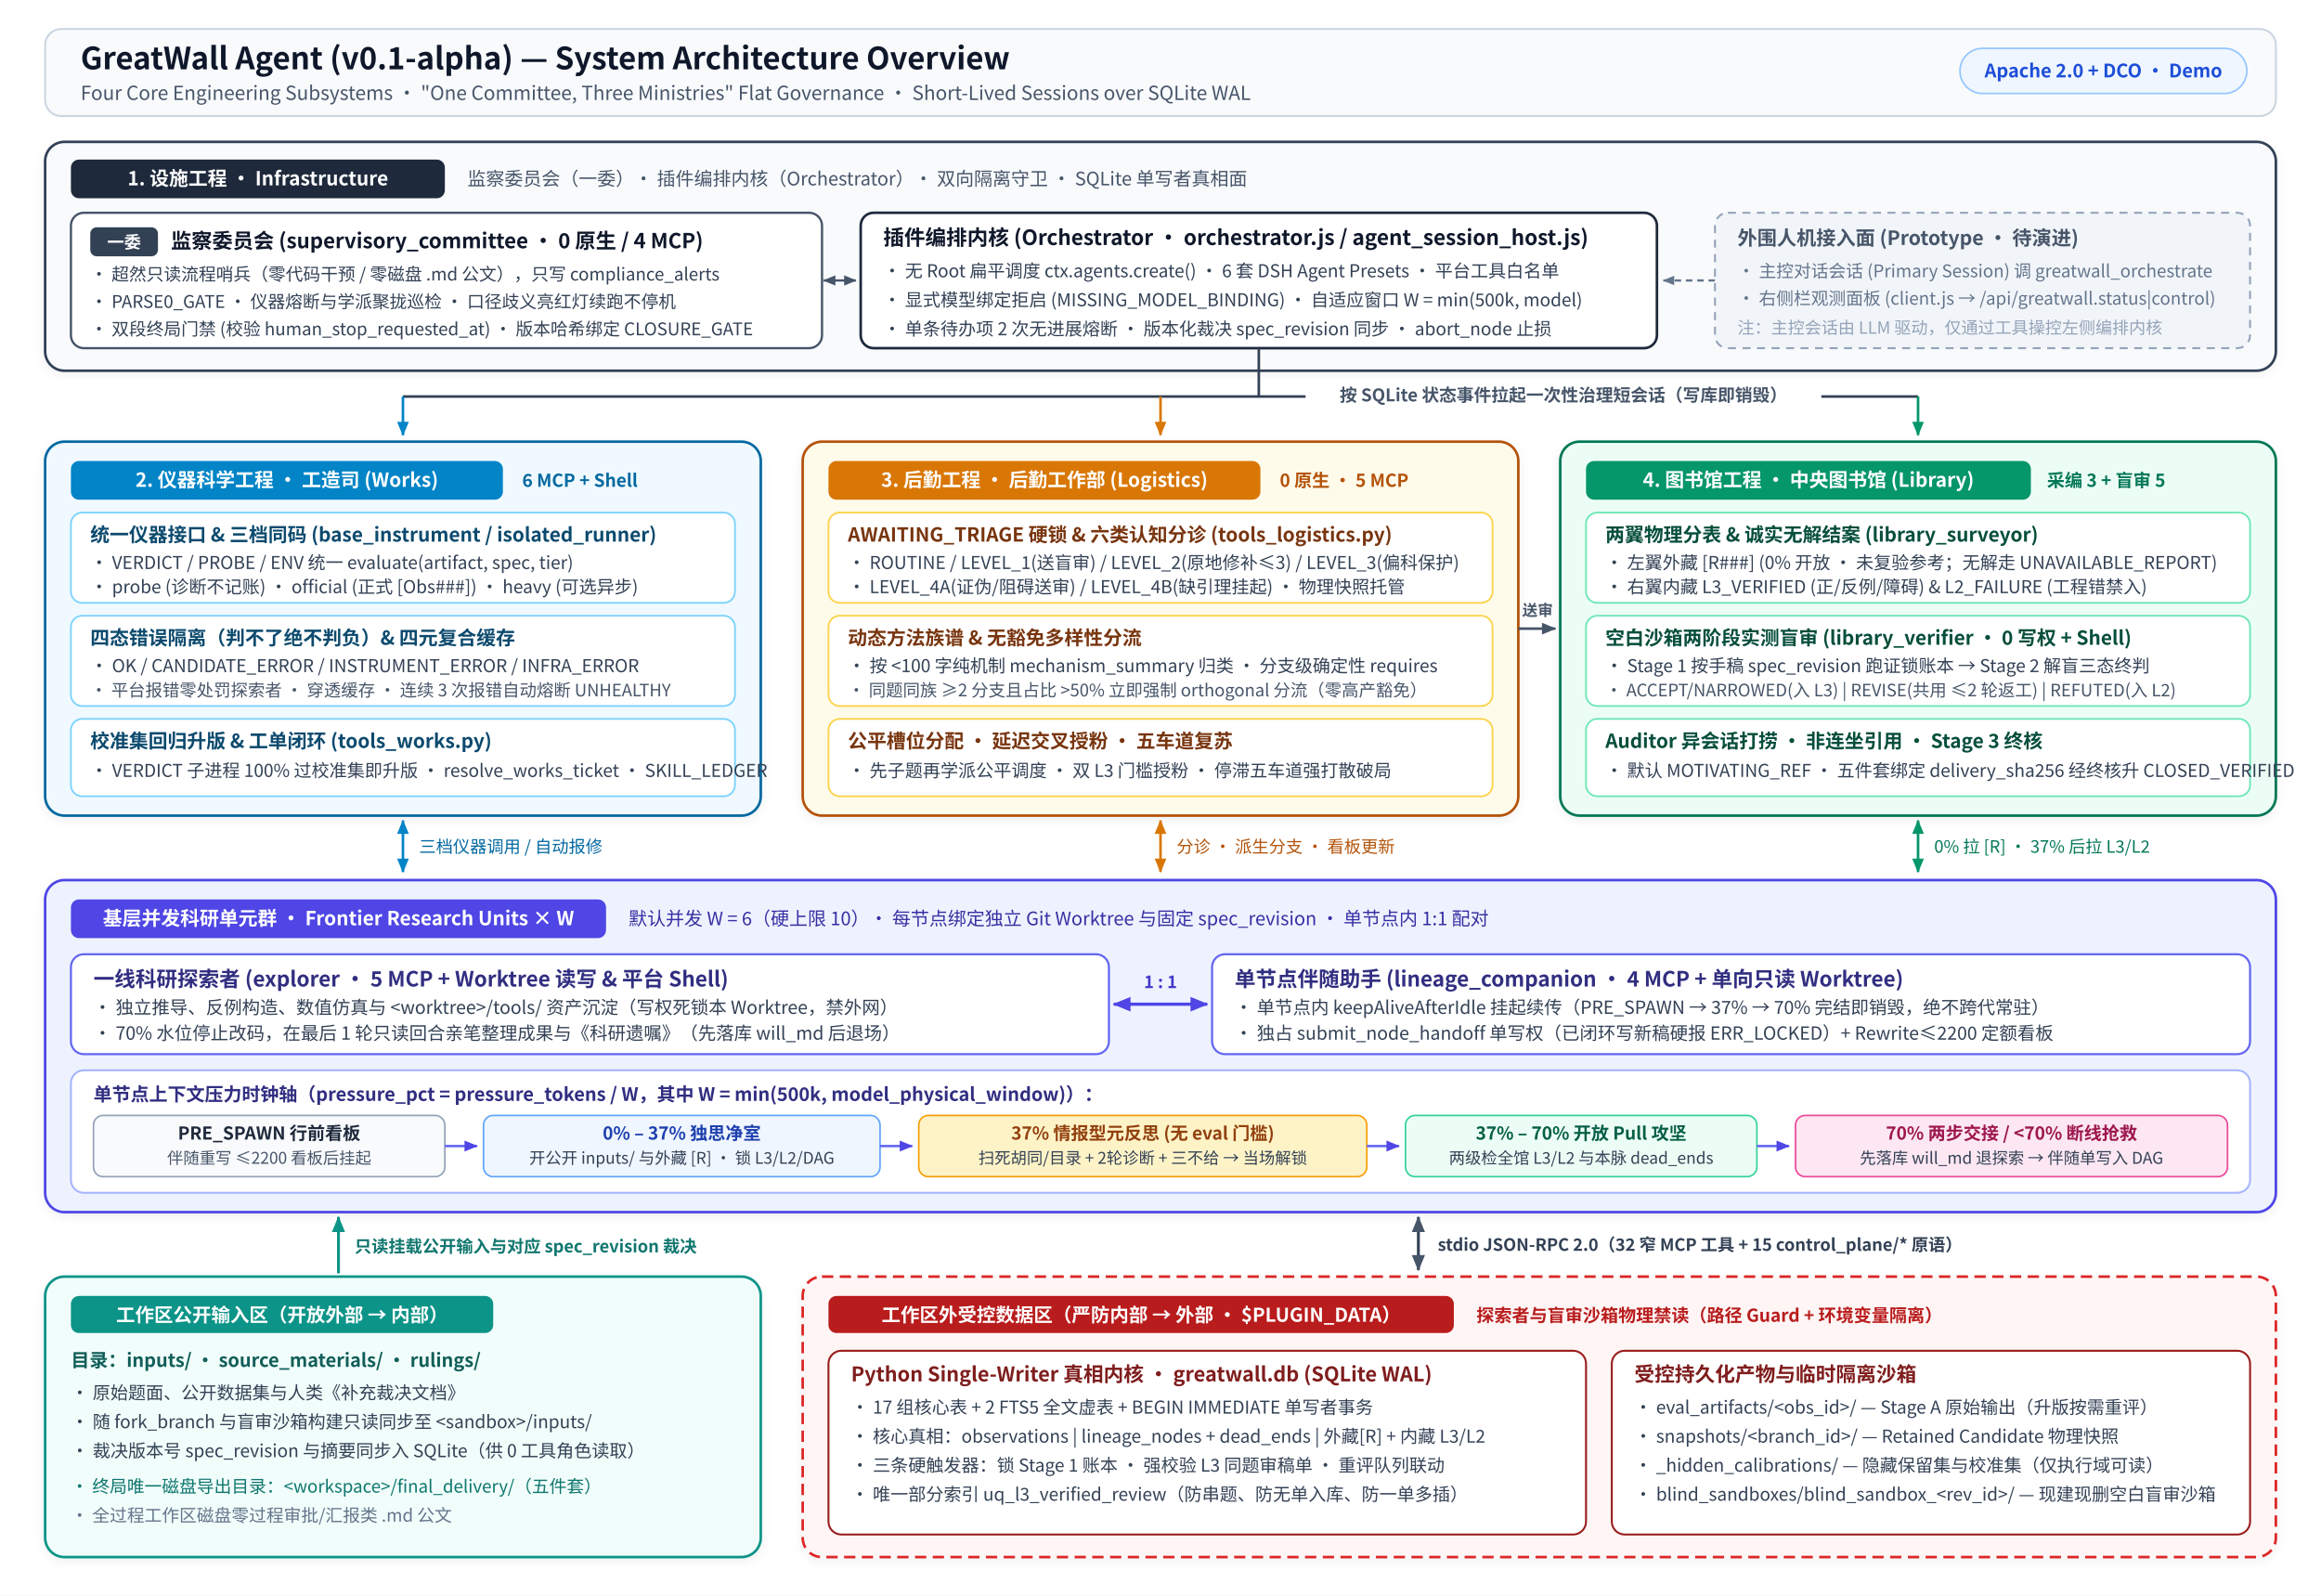
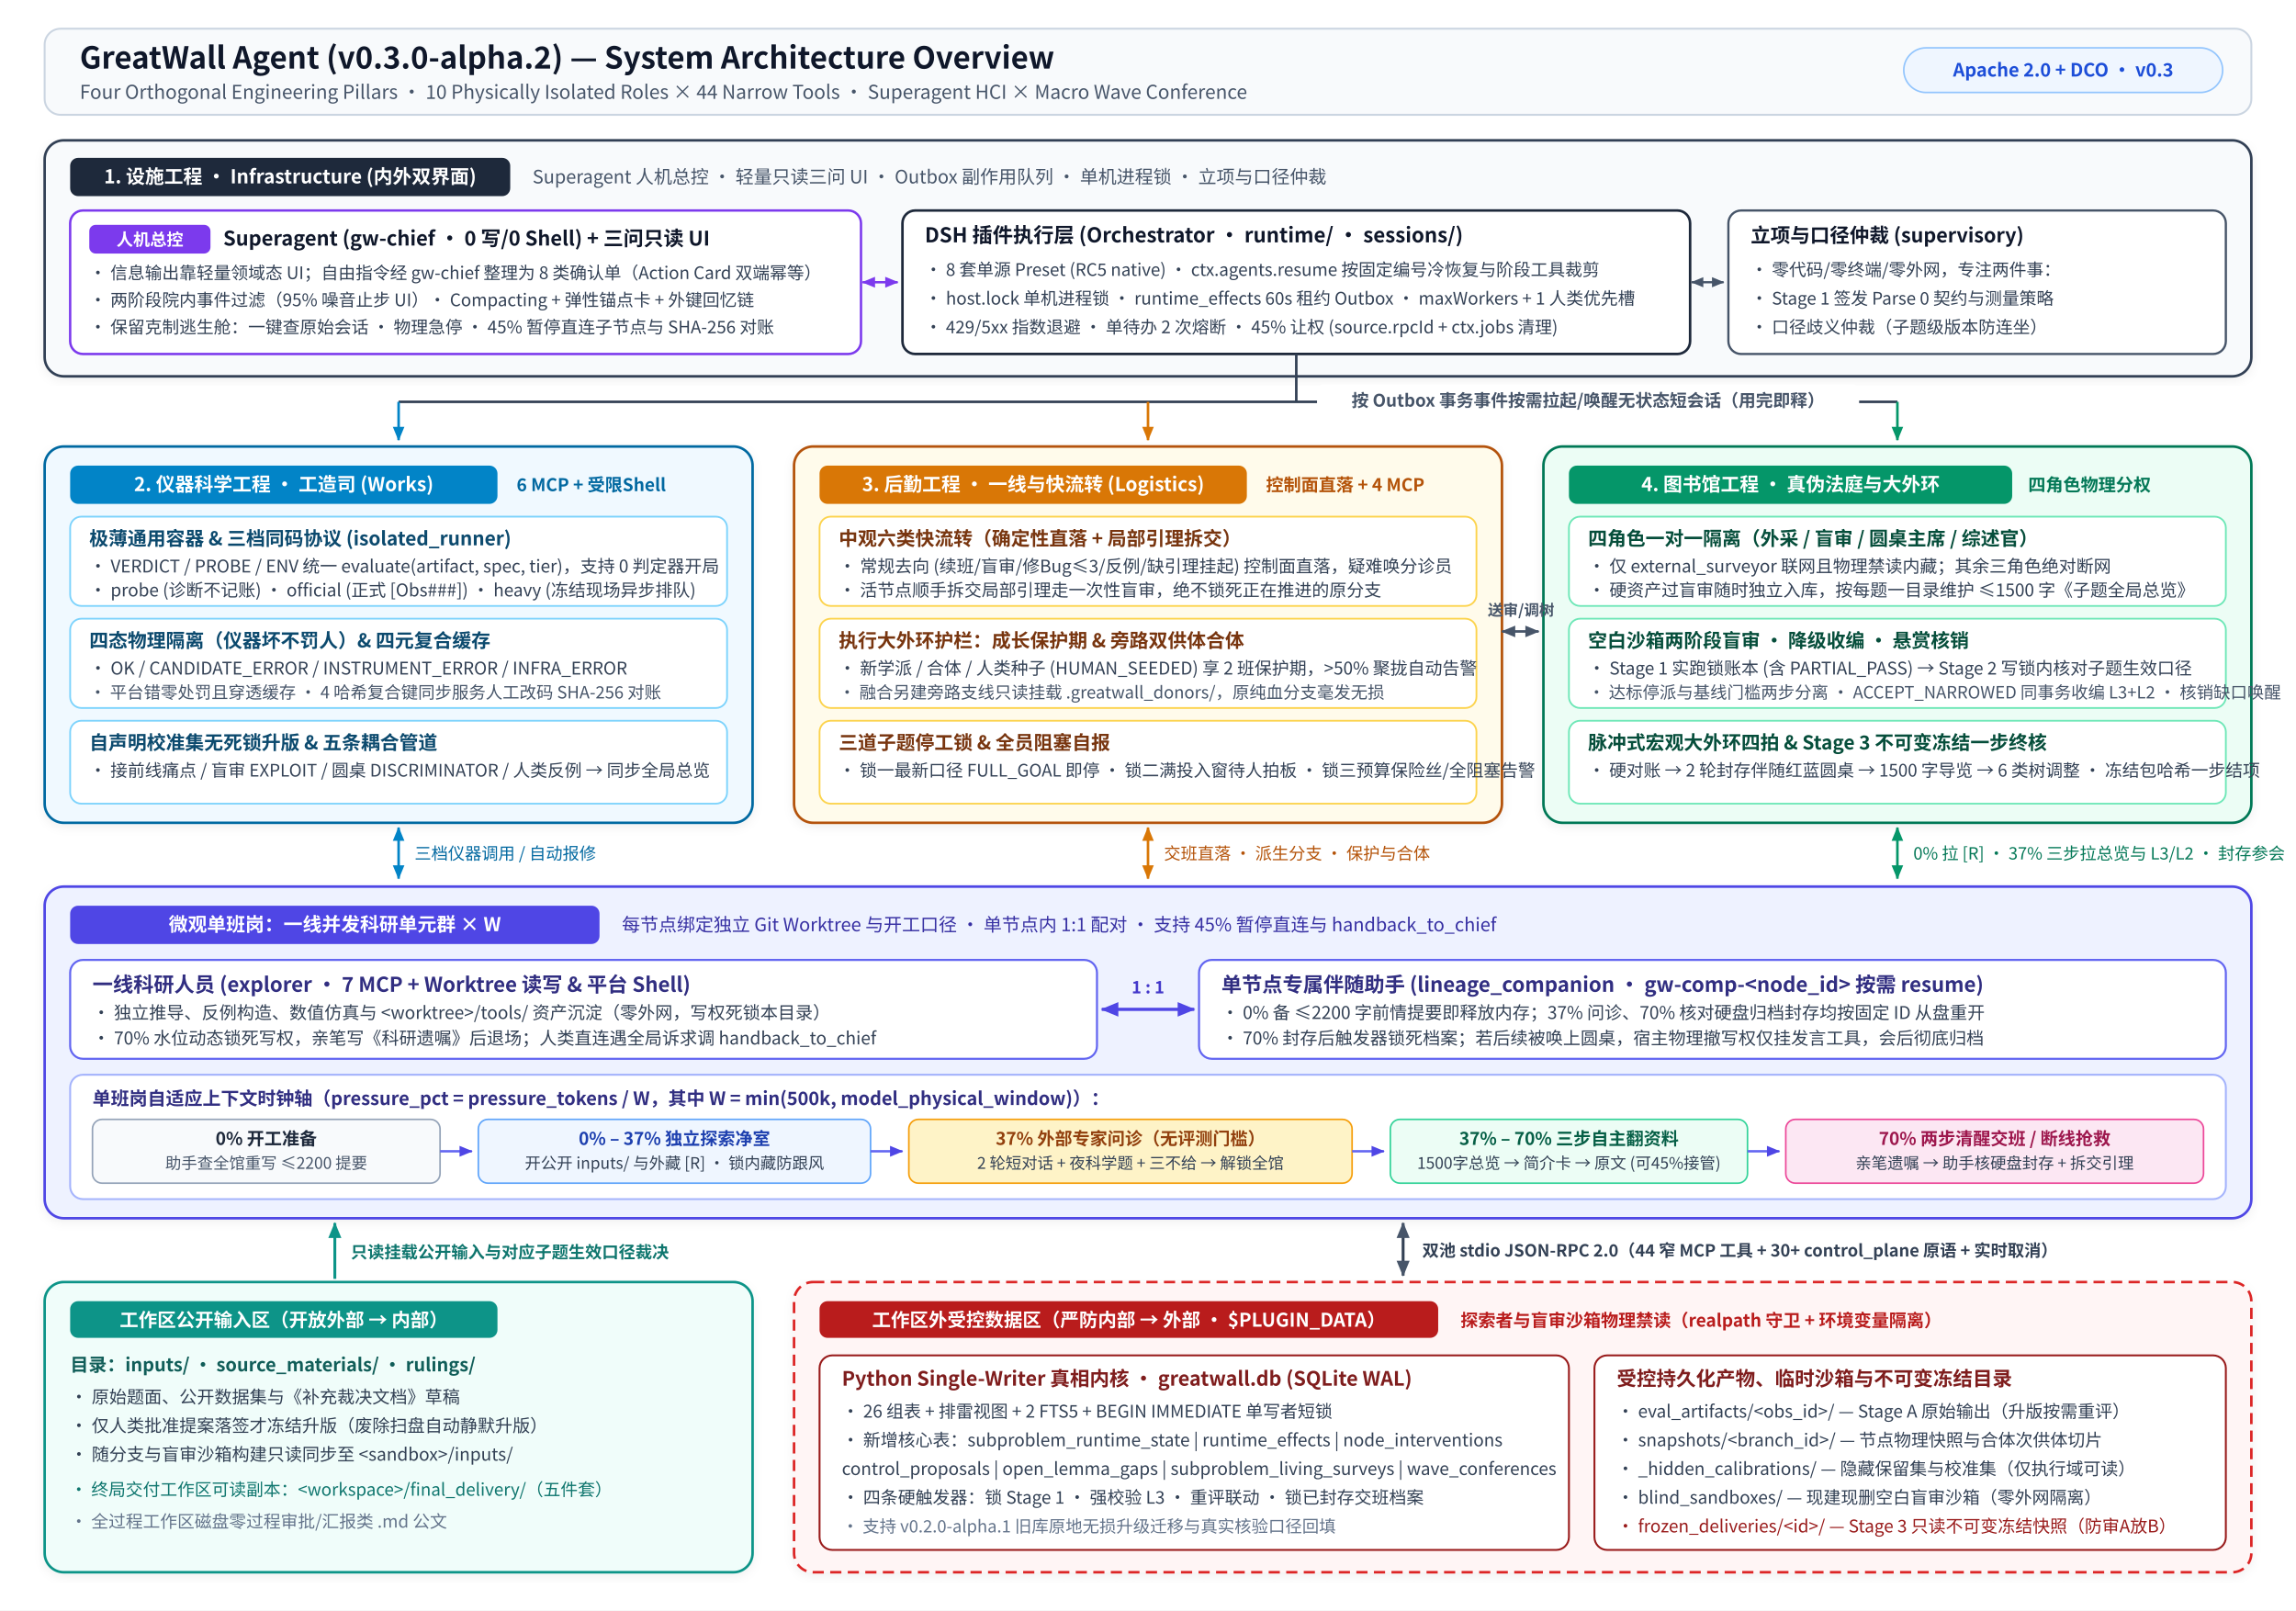
- <svg xmlns="http://www.w3.org/2000/svg" viewBox="0 0 1440 990" width="1440" height="990" font-family="'Segoe UI', 'PingFang SC', 'Microsoft YaHei', 'Noto Sans CJK SC', sans-serif">
+ <svg xmlns="http://www.w3.org/2000/svg" viewBox="0 0 1440 1010" width="1440" height="1010" font-family="'Segoe UI', 'PingFang SC', 'Microsoft YaHei', 'Noto Sans CJK SC', sans-serif">
  <defs>
    <filter id="cardShadow" x="-2%" y="-2%" width="104%" height="106%">
      <feDropShadow dx="0" dy="2" stdDeviation="3" flood-color="#0F172A" flood-opacity="0.06" />
    </filter>
    <marker id="arrowSlate" viewBox="0 0 10 10" refX="8" refY="5" markerWidth="6.5" markerHeight="6.5" orient="auto-start-reverse">
      <path d="M 0 1.5 L 8.5 5 L 0 8.5 z" fill="#475569" />
    </marker>
    <marker id="arrowBlue" viewBox="0 0 10 10" refX="8" refY="5" markerWidth="6.5" markerHeight="6.5" orient="auto-start-reverse">
      <path d="M 0 1.5 L 8.5 5 L 0 8.5 z" fill="#0284C7" />
    </marker>
    <marker id="arrowAmber" viewBox="0 0 10 10" refX="8" refY="5" markerWidth="6.5" markerHeight="6.5" orient="auto-start-reverse">
      <path d="M 0 1.5 L 8.5 5 L 0 8.5 z" fill="#D97706" />
    </marker>
    <marker id="arrowGreen" viewBox="0 0 10 10" refX="8" refY="5" markerWidth="6.5" markerHeight="6.5" orient="auto-start-reverse">
      <path d="M 0 1.5 L 8.5 5 L 0 8.5 z" fill="#059669" />
    </marker>
    <marker id="arrowTeal" viewBox="0 0 10 10" refX="8" refY="5" markerWidth="6.5" markerHeight="6.5" orient="auto-start-reverse">
      <path d="M 0 1.5 L 8.5 5 L 0 8.5 z" fill="#0D9488" />
    </marker>
    <marker id="arrowIndigo" viewBox="0 0 10 10" refX="8" refY="5" markerWidth="6.5" markerHeight="6.5" orient="auto-start-reverse">
      <path d="M 0 1.5 L 8.5 5 L 0 8.5 z" fill="#4F46E5" />
    </marker>
-     <marker id="arrowMuted" viewBox="0 0 10 10" refX="8" refY="5" markerWidth="6" markerHeight="6" orient="auto-start-reverse">
-       <path d="M 0 1.5 L 8.5 5 L 0 8.5 z" fill="#64748B" />
+     <marker id="arrowViolet" viewBox="0 0 10 10" refX="8" refY="5" markerWidth="6.5" markerHeight="6.5" orient="auto-start-reverse">
+       <path d="M 0 1.5 L 8.5 5 L 0 8.5 z" fill="#7C3AED" />
    </marker>
  </defs>
-   <rect x="0" y="0" width="1440" height="990" fill="#FFFFFF" />
+   <rect x="0" y="0" width="1440" height="1010" fill="#FFFFFF" />
  <rect x="28" y="18" width="1384" height="54" rx="10" fill="#F8FAFC" stroke="#CBD5E1" stroke-width="1.2" />
-   <text x="50" y="43" font-size="19" font-weight="700" fill="#0F172A">GreatWall Agent (v0.1-alpha) — System Architecture Overview</text>
-   <text x="50" y="62" font-size="12" fill="#475569">Four Core Engineering Subsystems · "One Committee, Three Ministries" Flat Governance · Short-Lived Sessions over SQLite WAL</text>
-   <rect x="1216" y="30" width="178" height="28" rx="14" fill="#EFF6FF" stroke="#93C5FD" stroke-width="1" />
-   <text x="1305" y="48" font-size="11.5" font-weight="600" fill="#1D4ED8" text-anchor="middle">Apache 2.0 + DCO · Demo</text>
+   <text x="50" y="43" font-size="19" font-weight="700" fill="#0F172A">GreatWall Agent (v0.3.0-alpha.2) — System Architecture Overview</text>
+   <text x="50" y="62" font-size="12" fill="#475569">Four Orthogonal Engineering Pillars · 10 Physically Isolated Roles × 44 Narrow Tools · Superagent HCI × Macro Wave Conference</text>
+   <rect x="1194" y="30" width="200" height="28" rx="14" fill="#EFF6FF" stroke="#93C5FD" stroke-width="1" />
+   <text x="1294" y="48" font-size="11.5" font-weight="600" fill="#1D4ED8" text-anchor="middle">Apache 2.0 + DCO · v0.3</text>
  <g filter="url(#cardShadow)">
-     <rect x="28" y="88" width="1384" height="142" rx="12" fill="#F8FAFC" stroke="#334155" stroke-width="1.6" />
+     <rect x="28" y="88" width="1384" height="148" rx="12" fill="#F8FAFC" stroke="#334155" stroke-width="1.6" />
  </g>
-   <rect x="44" y="99" width="232" height="24" rx="5" fill="#1E293B" />
-   <text x="160" y="115" font-size="12" font-weight="700" fill="#FFFFFF" text-anchor="middle">1. 设施工程 · Infrastructure</text>
-   <text x="290" y="115" font-size="11.5" fill="#475569">监察委员会（一委）· 插件编排内核（Orchestrator）· 双向隔离守卫 · SQLite 单写者真相面</text>
-   <rect x="44" y="132" width="466" height="84" rx="8" fill="#FFFFFF" stroke="#475569" stroke-width="1.4" />
-   <rect x="56" y="141" width="42" height="18" rx="4" fill="#334155" />
-   <text x="77" y="154" font-size="10.5" font-weight="700" fill="#FFFFFF" text-anchor="middle">一委</text>
-   <text x="106" y="154" font-size="12.8" font-weight="700" fill="#0F172A">监察委员会 (supervisory_committee · 0 原生 / 4 MCP)</text>
-   <text x="56" y="174" font-size="10.8" fill="#334155">• 超然只读流程哨兵（零代码干预 / 零磁盘 .md 公文），只写 compliance_alerts</text>
-   <text x="56" y="191" font-size="10.8" fill="#334155">• PARSE0_GATE · 仪器熔断与学派聚拢巡检 · 口径歧义亮红灯续跑不停机</text>
-   <text x="56" y="208" font-size="10.8" fill="#334155">• 双段终局门禁 (校验 human_stop_requested_at) · 版本哈希绑定 CLOSURE_GATE</text>
-   <line x1="511" y1="174" x2="531" y2="174" stroke="#475569" stroke-width="1.4" marker-start="url(#arrowSlate)" marker-end="url(#arrowSlate)" />
-   <rect x="534" y="132" width="494" height="84" rx="8" fill="#FFFFFF" stroke="#1E293B" stroke-width="1.6" />
-   <text x="548" y="152" font-size="13" font-weight="700" fill="#0F172A">插件编排内核 (Orchestrator · orchestrator.js / agent_session_host.js)</text>
-   <text x="548" y="172" font-size="11" fill="#334155">• 无 Root 扁平调度 ctx.agents.create() · 6 套 DSH Agent Presets · 平台工具白名单</text>
-   <text x="548" y="190" font-size="11" fill="#334155">• 显式模型绑定拒启 (MISSING_MODEL_BINDING) · 自适应窗口 W = min(500k, model)</text>
-   <text x="548" y="208" font-size="11" fill="#334155">• 单条待办项 2 次无进展熔断 · 版本化裁决 spec_revision 同步 · abort_node 止损</text>
-   <line x1="1064" y1="174" x2="1032" y2="174" stroke="#64748B" stroke-width="1.4" stroke-dasharray="4,3" marker-end="url(#arrowMuted)" />
-   <rect x="1064" y="132" width="332" height="84" rx="8" fill="#F1F5F9" stroke="#94A3B8" stroke-width="1.2" stroke-dasharray="5,4" />
-   <text x="1078" y="152" font-size="12.2" font-weight="700" fill="#475569">外围人机接入面 (Prototype · 待演进)</text>
-   <text x="1078" y="172" font-size="10.8" fill="#64748B">• 主控对话会话 (Primary Session) 调 greatwall_orchestrate</text>
-   <text x="1078" y="189" font-size="10.8" fill="#64748B">• 右侧栏观测面板 (client.js → /api/greatwall.status|control)</text>
-   <text x="1078" y="207" font-size="10.4" fill="#94A3B8">注：主控会话由 LLM 驱动，仅通过工具操控左侧编排内核</text>
-   <line x1="781" y1="216" x2="781" y2="246" stroke="#334155" stroke-width="1.6" />
-   <line x1="250" y1="246" x2="1190" y2="246" stroke="#334155" stroke-width="1.6" />
-   <line x1="250" y1="246" x2="250" y2="270" stroke="#0284C7" stroke-width="1.6" marker-end="url(#arrowBlue)" />
-   <line x1="720" y1="246" x2="720" y2="270" stroke="#D97706" stroke-width="1.6" marker-end="url(#arrowAmber)" />
-   <line x1="1190" y1="246" x2="1190" y2="270" stroke="#059669" stroke-width="1.6" marker-end="url(#arrowGreen)" />
-   <rect x="810" y="235" width="320" height="20" rx="4" fill="#FFFFFF" />
-   <text x="970" y="249" font-size="10.8" font-weight="600" fill="#475569" text-anchor="middle">按 SQLite 状态事件拉起一次性治理短会话（写库即销毁）</text>
+   <rect x="44" y="99" width="276" height="24" rx="5" fill="#1E293B" />
+   <text x="182" y="115" font-size="12" font-weight="700" fill="#FFFFFF" text-anchor="middle">1. 设施工程 · Infrastructure (内外双界面)</text>
+   <text x="334" y="115" font-size="11.5" fill="#475569">Superagent 人机总控 · 轻量只读三问 UI · Outbox 副作用队列 · 单机进程锁 · 立项与口径仲裁</text>
+   <rect x="44" y="132" width="496" height="90" rx="8" fill="#FFFFFF" stroke="#7C3AED" stroke-width="1.5" />
+   <rect x="56" y="141" width="76" height="18" rx="4" fill="#7C3AED" />
+   <text x="94" y="154" font-size="10.5" font-weight="700" fill="#FFFFFF" text-anchor="middle">人机总控</text>
+   <text x="140" y="154" font-size="12.6" font-weight="700" fill="#0F172A">Superagent (gw-chief · 0 写/0 Shell) + 三问只读 UI</text>
+   <text x="56" y="175" font-size="10.8" fill="#334155">• 信息输出靠轻量领域态 UI；自由指令经 gw-chief 整理为 8 类确认单（Action Card 双端幂等）</text>
+   <text x="56" y="192" font-size="10.8" fill="#334155">• 两阶段院内事件过滤（95% 噪音止步 UI）· Compacting + 弹性锚点卡 + 外键回忆链</text>
+   <text x="56" y="209" font-size="10.8" fill="#334155">• 保留克制逃生舱：一键查原始会话 · 物理急停 · 45% 暂停直连子节点与 SHA-256 对账</text>
+   <line x1="541" y1="177" x2="563" y2="177" stroke="#7C3AED" stroke-width="1.5" marker-start="url(#arrowViolet)" marker-end="url(#arrowViolet)" />
+   <rect x="566" y="132" width="494" height="90" rx="8" fill="#FFFFFF" stroke="#1E293B" stroke-width="1.6" />
+   <text x="580" y="152" font-size="12.8" font-weight="700" fill="#0F172A">DSH 插件执行层 (Orchestrator · runtime/ · sessions/)</text>
+   <text x="580" y="173" font-size="10.8" fill="#334155">• 8 套单源 Preset (RC5 native) · ctx.agents.resume 按固定编号冷恢复与阶段工具裁剪</text>
+   <text x="580" y="191" font-size="10.8" fill="#334155">• host.lock 单机进程锁 · runtime_effects 60s 租约 Outbox · maxWorkers + 1 人类优先槽</text>
+   <text x="580" y="209" font-size="10.8" fill="#334155">• 429/5xx 指数退避 · 单待办 2 次熔断 · 45% 让权 (source.rpcId + ctx.jobs 清理)</text>
+   <line x1="1061" y1="177" x2="1081" y2="177" stroke="#475569" stroke-width="1.4" marker-start="url(#arrowSlate)" marker-end="url(#arrowSlate)" />
+   <rect x="1084" y="132" width="312" height="90" rx="8" fill="#FFFFFF" stroke="#475569" stroke-width="1.4" />
+   <text x="1098" y="152" font-size="12.4" font-weight="700" fill="#0F172A">立项与口径仲裁 (supervisory)</text>
+   <text x="1098" y="173" font-size="10.8" fill="#334155">• 零代码/零终端/零外网，专注两件事：</text>
+   <text x="1098" y="191" font-size="10.8" fill="#334155">• Stage 1 签发 Parse 0 契约与测量策略</text>
+   <text x="1098" y="209" font-size="10.8" fill="#334155">• 口径歧义仲裁（子题级版本防连坐）</text>
+   <line x1="813" y1="222" x2="813" y2="252" stroke="#334155" stroke-width="1.6" />
+   <line x1="250" y1="252" x2="1190" y2="252" stroke="#334155" stroke-width="1.6" />
+   <line x1="250" y1="252" x2="250" y2="276" stroke="#0284C7" stroke-width="1.6" marker-end="url(#arrowBlue)" />
+   <line x1="720" y1="252" x2="720" y2="276" stroke="#D97706" stroke-width="1.6" marker-end="url(#arrowAmber)" />
+   <line x1="1190" y1="252" x2="1190" y2="276" stroke="#059669" stroke-width="1.6" marker-end="url(#arrowGreen)" />
+   <rect x="826" y="241" width="340" height="20" rx="4" fill="#FFFFFF" />
+   <text x="996" y="255" font-size="10.8" font-weight="600" fill="#475569" text-anchor="middle">按 Outbox 事务事件按需拉起/唤醒无状态短会话（用完即释）</text>
  <g filter="url(#cardShadow)">
-     <rect x="28" y="274" width="444" height="232" rx="12" fill="#F0F9FF" stroke="#0369A1" stroke-width="1.6" />
+     <rect x="28" y="280" width="444" height="236" rx="12" fill="#F0F9FF" stroke="#0369A1" stroke-width="1.6" />
  </g>
-   <rect x="44" y="286" width="268" height="24" rx="5" fill="#0284C7" />
-   <text x="178" y="302" font-size="12" font-weight="700" fill="#FFFFFF" text-anchor="middle">2. 仪器科学工程 · 工造司 (Works)</text>
-   <text x="324" y="302" font-size="11" font-weight="600" fill="#0369A1">6 MCP + Shell</text>
-   <rect x="44" y="318" width="412" height="56" rx="7" fill="#FFFFFF" stroke="#7DD3FC" stroke-width="1.1" />
-   <text x="56" y="336" font-size="12" font-weight="700" fill="#0C4A6E">统一仪器接口 &amp; 三档同码 (base_instrument / isolated_runner)</text>
-   <text x="56" y="353" font-size="11" fill="#334155">• VERDICT / PROBE / ENV 统一 evaluate(artifact, spec, tier)</text>
-   <text x="56" y="368" font-size="11" fill="#334155">• probe (诊断不记账) · official (正式 [Obs###]) · heavy (可选异步)</text>
-   <rect x="44" y="382" width="412" height="56" rx="7" fill="#FFFFFF" stroke="#7DD3FC" stroke-width="1.1" />
-   <text x="56" y="400" font-size="12" font-weight="700" fill="#0C4A6E">四态错误隔离（判不了绝不判负）&amp; 四元复合缓存</text>
-   <text x="56" y="417" font-size="11" fill="#334155">• OK / CANDIDATE_ERROR / INSTRUMENT_ERROR / INFRA_ERROR</text>
-   <text x="56" y="432" font-size="10.6" fill="#475569">• 平台报错零处罚探索者 · 穿透缓存 · 连续 3 次报错自动熔断 UNHEALTHY</text>
-   <rect x="44" y="446" width="412" height="48" rx="7" fill="#FFFFFF" stroke="#7DD3FC" stroke-width="1.1" />
-   <text x="56" y="464" font-size="12" font-weight="700" fill="#0C4A6E">校准集回归升版 &amp; 工单闭环 (tools_works.py)</text>
-   <text x="56" y="482" font-size="11" fill="#334155">• VERDICT 子进程 100% 过校准集即升版 · resolve_works_ticket · SKILL_LEDGER</text>
+   <rect x="44" y="292" width="268" height="24" rx="5" fill="#0284C7" />
+   <text x="178" y="308" font-size="12" font-weight="700" fill="#FFFFFF" text-anchor="middle">2. 仪器科学工程 · 工造司 (Works)</text>
+   <text x="324" y="308" font-size="11" font-weight="600" fill="#0369A1">6 MCP + 受限Shell</text>
+   <rect x="44" y="324" width="412" height="56" rx="7" fill="#FFFFFF" stroke="#7DD3FC" stroke-width="1.1" />
+   <text x="56" y="342" font-size="12" font-weight="700" fill="#0C4A6E">极薄通用容器 &amp; 三档同码协议 (isolated_runner)</text>
+   <text x="56" y="359" font-size="10.9" fill="#334155">• VERDICT / PROBE / ENV 统一 evaluate(artifact, spec, tier)，支持 0 判定器开局</text>
+   <text x="56" y="374" font-size="10.9" fill="#334155">• probe (诊断不记账) · official (正式 [Obs###]) · heavy (冻结现场异步排队)</text>
+   <rect x="44" y="388" width="412" height="56" rx="7" fill="#FFFFFF" stroke="#7DD3FC" stroke-width="1.1" />
+   <text x="56" y="406" font-size="12" font-weight="700" fill="#0C4A6E">四态物理隔离（仪器坏不罚人）&amp; 四元复合缓存</text>
+   <text x="56" y="423" font-size="10.9" fill="#334155">• OK / CANDIDATE_ERROR / INSTRUMENT_ERROR / INFRA_ERROR</text>
+   <text x="56" y="438" font-size="10.6" fill="#475569">• 平台错零处罚且穿透缓存 · 4 哈希复合键同步服务人工改码 SHA-256 对账</text>
+   <rect x="44" y="452" width="412" height="52" rx="7" fill="#FFFFFF" stroke="#7DD3FC" stroke-width="1.1" />
+   <text x="56" y="470" font-size="12" font-weight="700" fill="#0C4A6E">自声明校准集无死锁升版 &amp; 五条耦合管道</text>
+   <text x="56" y="487" font-size="10.8" fill="#334155">• 接前线痛点 / 盲审 EXPLOIT / 圆桌 DISCRIMINATOR / 人类反例 → 同步全局总览</text>
  <g filter="url(#cardShadow)">
-     <rect x="498" y="274" width="444" height="232" rx="12" fill="#FFFBEB" stroke="#B45309" stroke-width="1.6" />
+     <rect x="498" y="280" width="444" height="236" rx="12" fill="#FFFBEB" stroke="#B45309" stroke-width="1.6" />
  </g>
-   <rect x="514" y="286" width="268" height="24" rx="5" fill="#D97706" />
-   <text x="648" y="302" font-size="12" font-weight="700" fill="#FFFFFF" text-anchor="middle">3. 后勤工程 · 后勤工作部 (Logistics)</text>
-   <text x="794" y="302" font-size="11" font-weight="600" fill="#B45309">0 原生 · 5 MCP</text>
-   <rect x="514" y="318" width="412" height="56" rx="7" fill="#FFFFFF" stroke="#FCD34D" stroke-width="1.1" />
-   <text x="526" y="336" font-size="12" font-weight="700" fill="#78350F">AWAITING_TRIAGE 硬锁 &amp; 六类认知分诊 (tools_logistics.py)</text>
-   <text x="526" y="353" font-size="11" fill="#334155">• ROUTINE / LEVEL_1(送盲审) / LEVEL_2(原地修补≤3) / LEVEL_3(偏科保护)</text>
-   <text x="526" y="368" font-size="11" fill="#334155">• LEVEL_4A(证伪/阻碍送审) / LEVEL_4B(缺引理挂起) · 物理快照托管</text>
-   <rect x="514" y="382" width="412" height="56" rx="7" fill="#FFFFFF" stroke="#FCD34D" stroke-width="1.1" />
-   <text x="526" y="400" font-size="12" font-weight="700" fill="#78350F">动态方法族谱 &amp; 无豁免多样性分流</text>
-   <text x="526" y="417" font-size="11" fill="#334155">• 按 &lt;100 字纯机制 mechanism_summary 归类 · 分支级确定性 requires</text>
-   <text x="526" y="432" font-size="10.6" fill="#475569">• 同题同族 ≥2 分支且占比 &gt;50% 立即强制 orthogonal 分流（零高产豁免）</text>
-   <rect x="514" y="446" width="412" height="48" rx="7" fill="#FFFFFF" stroke="#FCD34D" stroke-width="1.1" />
-   <text x="526" y="464" font-size="12" font-weight="700" fill="#78350F">公平槽位分配 · 延迟交叉授粉 · 五车道复苏</text>
-   <text x="526" y="482" font-size="11" fill="#334155">• 先子题再学派公平调度 · 双 L3 门槛授粉 · 停滞五车道强打散破局</text>
+   <rect x="514" y="292" width="268" height="24" rx="5" fill="#D97706" />
+   <text x="648" y="308" font-size="12" font-weight="700" fill="#FFFFFF" text-anchor="middle">3. 后勤工程 · 一线与快流转 (Logistics)</text>
+   <text x="794" y="308" font-size="11" font-weight="600" fill="#B45309">控制面直落 + 4 MCP</text>
+   <rect x="514" y="324" width="412" height="56" rx="7" fill="#FFFFFF" stroke="#FCD34D" stroke-width="1.1" />
+   <text x="526" y="342" font-size="12" font-weight="700" fill="#78350F">中观六类快流转（确定性直落 + 局部引理拆交）</text>
+   <text x="526" y="359" font-size="10.9" fill="#334155">• 常规去向 (续班/盲审/修Bug≤3/反例/缺引理挂起) 控制面直落，疑难唤分诊员</text>
+   <text x="526" y="374" font-size="10.9" fill="#334155">• 活节点顺手拆交局部引理走一次性盲审，绝不锁死正在推进的原分支</text>
+   <rect x="514" y="388" width="412" height="56" rx="7" fill="#FFFFFF" stroke="#FCD34D" stroke-width="1.1" />
+   <text x="526" y="406" font-size="12" font-weight="700" fill="#78350F">执行大外环护栏：成长保护期 &amp; 旁路双供体合体</text>
+   <text x="526" y="423" font-size="10.9" fill="#334155">• 新学派 / 合体 / 人类种子 (HUMAN_SEEDED) 享 2 班保护期，&gt;50% 聚拢自动告警</text>
+   <text x="526" y="438" font-size="10.6" fill="#475569">• 融合另建旁路支线只读挂载 .greatwall_donors/，原纯血分支毫发无损</text>
+   <rect x="514" y="452" width="412" height="52" rx="7" fill="#FFFFFF" stroke="#FCD34D" stroke-width="1.1" />
+   <text x="526" y="470" font-size="12" font-weight="700" fill="#78350F">三道子题停工锁 &amp; 全员阻塞自报</text>
+   <text x="526" y="487" font-size="10.8" fill="#334155">• 锁一最新口径 FULL_GOAL 即停 · 锁二满投入窗待人拍板 · 锁三预算保险丝/全阻塞告警</text>
  <g filter="url(#cardShadow)">
-     <rect x="968" y="274" width="444" height="232" rx="12" fill="#ECFDF5" stroke="#047857" stroke-width="1.6" />
+     <rect x="968" y="280" width="444" height="236" rx="12" fill="#ECFDF5" stroke="#047857" stroke-width="1.6" />
  </g>
-   <rect x="984" y="286" width="276" height="24" rx="5" fill="#059669" />
-   <text x="1122" y="302" font-size="12" font-weight="700" fill="#FFFFFF" text-anchor="middle">4. 图书馆工程 · 中央图书馆 (Library)</text>
-   <text x="1270" y="302" font-size="11" font-weight="600" fill="#047857">采编 3 + 盲审 5</text>
-   <rect x="984" y="318" width="412" height="56" rx="7" fill="#FFFFFF" stroke="#6EE7B7" stroke-width="1.1" />
-   <text x="996" y="336" font-size="12" font-weight="700" fill="#064E3B">两翼物理分表 &amp; 诚实无解结案 (library_surveyor)</text>
-   <text x="996" y="353" font-size="11" fill="#334155">• 左翼外藏 [R###] (0% 开放 · 未复验参考；无解走 UNAVAILABLE_REPORT)</text>
-   <text x="996" y="368" font-size="11" fill="#334155">• 右翼内藏 L3_VERIFIED (正/反例/障碍) &amp; L2_FAILURE (工程错禁入)</text>
-   <rect x="984" y="382" width="412" height="56" rx="7" fill="#FFFFFF" stroke="#6EE7B7" stroke-width="1.1" />
-   <text x="996" y="400" font-size="12" font-weight="700" fill="#064E3B">空白沙箱两阶段实测盲审 (library_verifier · 0 写权 + Shell)</text>
-   <text x="996" y="417" font-size="11" fill="#334155">• Stage 1 按手稿 spec_revision 跑证锁账本 → Stage 2 解盲三态终判</text>
-   <text x="996" y="432" font-size="10.6" fill="#475569">• ACCEPT/NARROWED(入 L3) | REVISE(共用 ≤2 轮返工) | REFUTED(入 L2)</text>
-   <rect x="984" y="446" width="412" height="48" rx="7" fill="#FFFFFF" stroke="#6EE7B7" stroke-width="1.1" />
-   <text x="996" y="464" font-size="12" font-weight="700" fill="#064E3B">Auditor 异会话打捞 · 非连坐引用 · Stage 3 终核</text>
-   <text x="996" y="482" font-size="11" fill="#334155">• 默认 MOTIVATING_REF · 五件套绑定 delivery_sha256 经终核升 CLOSED_VERIFIED</text>
-   <line x1="942" y1="390" x2="965" y2="390" stroke="#475569" stroke-width="1.6" marker-end="url(#arrowSlate)" />
-   <text x="954" y="382" font-size="9.5" font-weight="700" fill="#475569" text-anchor="middle">送审</text>
-   <line x1="250" y1="509" x2="250" y2="541" stroke="#0284C7" stroke-width="1.6" marker-end="url(#arrowBlue)" marker-start="url(#arrowBlue)" />
-   <text x="260" y="529" font-size="10.5" fill="#0369A1">三档仪器调用 / 自动报修</text>
-   <line x1="720" y1="509" x2="720" y2="541" stroke="#D97706" stroke-width="1.6" marker-end="url(#arrowAmber)" marker-start="url(#arrowAmber)" />
-   <text x="730" y="529" font-size="10.5" fill="#B45309">分诊 · 派生分支 · 看板更新</text>
-   <line x1="1190" y1="509" x2="1190" y2="541" stroke="#059669" stroke-width="1.6" marker-end="url(#arrowGreen)" marker-start="url(#arrowGreen)" />
-   <text x="1200" y="529" font-size="10.5" fill="#047857">0% 拉 [R] · 37% 后拉 L3/L2</text>
+   <rect x="984" y="292" width="278" height="24" rx="5" fill="#059669" />
+   <text x="1123" y="308" font-size="12" font-weight="700" fill="#FFFFFF" text-anchor="middle">4. 图书馆工程 · 真伪法庭与大外环</text>
+   <text x="1272" y="308" font-size="11" font-weight="600" fill="#047857">四角色物理分权</text>
+   <rect x="984" y="324" width="412" height="56" rx="7" fill="#FFFFFF" stroke="#6EE7B7" stroke-width="1.1" />
+   <text x="996" y="342" font-size="12" font-weight="700" fill="#064E3B">四角色一对一隔离（外采 / 盲审 / 圆桌主席 / 综述官）</text>
+   <text x="996" y="359" font-size="10.9" fill="#334155">• 仅 external_surveyor 联网且物理禁读内藏；其余三角色绝对断网</text>
+   <text x="996" y="374" font-size="10.9" fill="#334155">• 硬资产过盲审随时独立入库，按每题一目录维护 ≤1500 字《子题全局总览》</text>
+   <rect x="984" y="388" width="412" height="56" rx="7" fill="#FFFFFF" stroke="#6EE7B7" stroke-width="1.1" />
+   <text x="996" y="406" font-size="12" font-weight="700" fill="#064E3B">空白沙箱两阶段盲审 · 降级收编 · 悬赏核销</text>
+   <text x="996" y="423" font-size="10.9" fill="#334155">• Stage 1 实跑锁账本 (含 PARTIAL_PASS) → Stage 2 写锁内核对子题生效口径</text>
+   <text x="996" y="438" font-size="10.6" fill="#475569">• 达标停派与基线门槛两步分离 · ACCEPT_NARROWED 同事务收编 L3+L2 · 核销缺口唤醒</text>
+   <rect x="984" y="452" width="412" height="52" rx="7" fill="#FFFFFF" stroke="#6EE7B7" stroke-width="1.1" />
+   <text x="996" y="470" font-size="12" font-weight="700" fill="#064E3B">脉冲式宏观大外环四拍 &amp; Stage 3 不可变冻结一步终核</text>
+   <text x="996" y="487" font-size="10.8" fill="#334155">• 硬对账 → 2 轮封存伴随红蓝圆桌 → 1500 字导览 → 6 类树调整 · 冻结包哈希一步结项</text>
+   <line x1="942" y1="396" x2="965" y2="396" stroke="#475569" stroke-width="1.6" marker-start="url(#arrowSlate)" marker-end="url(#arrowSlate)" />
+   <text x="954" y="386" font-size="9.5" font-weight="700" fill="#475569" text-anchor="middle">送审/调树</text>
+   <line x1="250" y1="519" x2="250" y2="551" stroke="#0284C7" stroke-width="1.6" marker-end="url(#arrowBlue)" marker-start="url(#arrowBlue)" />
+   <text x="260" y="539" font-size="10.5" fill="#0369A1">三档仪器调用 / 自动报修</text>
+   <line x1="720" y1="519" x2="720" y2="551" stroke="#D97706" stroke-width="1.6" marker-end="url(#arrowAmber)" marker-start="url(#arrowAmber)" />
+   <text x="730" y="539" font-size="10.5" fill="#B45309">交班直落 · 派生分支 · 保护与合体</text>
+   <line x1="1190" y1="519" x2="1190" y2="551" stroke="#059669" stroke-width="1.6" marker-end="url(#arrowGreen)" marker-start="url(#arrowGreen)" />
+   <text x="1200" y="539" font-size="10.5" fill="#047857">0% 拉 [R] · 37% 三步拉总览与 L3/L2 · 封存参会</text>
  <g filter="url(#cardShadow)">
-     <rect x="28" y="546" width="1384" height="206" rx="12" fill="#EEF2FF" stroke="#4F46E5" stroke-width="1.6" />
+     <rect x="28" y="556" width="1384" height="208" rx="12" fill="#EEF2FF" stroke="#4F46E5" stroke-width="1.6" />
  </g>
-   <rect x="44" y="558" width="332" height="24" rx="5" fill="#4F46E5" />
-   <text x="210" y="574" font-size="12" font-weight="700" fill="#FFFFFF" text-anchor="middle">基层并发科研单元群 · Frontier Research Units × W</text>
-   <text x="390" y="574" font-size="11.5" fill="#3730A3">默认并发 W = 6（硬上限 10）· 每节点绑定独立 Git Worktree 与固定 spec_revision · 单节点内 1:1 配对</text>
-   <rect x="44" y="592" width="644" height="62" rx="8" fill="#FFFFFF" stroke="#6366F1" stroke-width="1.3" />
-   <text x="58" y="612" font-size="13" font-weight="700" fill="#312E81">一线科研探索者 (explorer · 5 MCP + Worktree 读写 &amp; 平台 Shell)</text>
-   <text x="58" y="629" font-size="11.2" fill="#334155">• 独立推导、反例构造、数值仿真与 &lt;worktree&gt;/tools/ 资产沉淀（写权死锁本 Worktree，禁外网）</text>
-   <text x="58" y="645" font-size="11.2" fill="#334155">• 70% 水位停止改码，在最后 1 轮只读回合亲笔整理成果与《科研遗嘱》（先落库 will_md 后退场）</text>
-   <line x1="691" y1="623" x2="749" y2="623" stroke="#4F46E5" stroke-width="2" marker-start="url(#arrowIndigo)" marker-end="url(#arrowIndigo)" />
-   <rect x="703" y="601" width="34" height="16" rx="4" fill="#EEF2FF" />
-   <text x="720" y="613" font-size="10.5" font-weight="700" fill="#4338CA" text-anchor="middle">1 : 1</text>
-   <rect x="752" y="592" width="644" height="62" rx="8" fill="#FFFFFF" stroke="#6366F1" stroke-width="1.3" />
-   <text x="766" y="612" font-size="13" font-weight="700" fill="#312E81">单节点伴随助手 (lineage_companion · 4 MCP + 单向只读 Worktree)</text>
-   <text x="766" y="629" font-size="11.2" fill="#334155">• 单节点内 keepAliveAfterIdle 挂起续传（PRE_SPAWN → 37% → 70% 完结即销毁，绝不跨代常驻）</text>
-   <text x="766" y="645" font-size="11.2" fill="#334155">• 独占 submit_node_handoff 单写权（已闭环写新稿硬报 ERR_LOCKED）+ Rewrite≤2200 定额看板</text>
-   <rect x="44" y="664" width="1352" height="76" rx="8" fill="#FFFFFF" stroke="#A5B4FC" stroke-width="1.2" />
-   <text x="58" y="683" font-size="11.5" font-weight="700" fill="#312E81">单节点上下文压力时钟轴（pressure_pct = pressure_tokens / W，其中 W = min(500k, model_physical_window)）：</text>
-   <rect x="58" y="692" width="218" height="38" rx="6" fill="#F8FAFC" stroke="#94A3B8" stroke-width="1" />
-   <text x="167" y="707" font-size="11" font-weight="700" fill="#1E293B" text-anchor="middle">PRE_SPAWN 行前看板</text>
-   <text x="167" y="722" font-size="10" fill="#475569" text-anchor="middle">伴随重写 ≤2200 看板后挂起</text>
-   <line x1="276" y1="711" x2="296" y2="711" stroke="#6366F1" stroke-width="1.5" marker-end="url(#arrowIndigo)" />
-   <rect x="300" y="692" width="246" height="38" rx="6" fill="#EFF6FF" stroke="#60A5FA" stroke-width="1" />
-   <text x="423" y="707" font-size="11" font-weight="700" fill="#1E40AF" text-anchor="middle">0% – 37% 独思净室</text>
-   <text x="423" y="722" font-size="10" fill="#334155" text-anchor="middle">开公开 inputs/ 与外藏 [R] · 锁 L3/L2/DAG</text>
-   <line x1="546" y1="711" x2="566" y2="711" stroke="#6366F1" stroke-width="1.5" marker-end="url(#arrowIndigo)" />
-   <rect x="570" y="692" width="278" height="38" rx="6" fill="#FEF3C7" stroke="#F59E0B" stroke-width="1" />
-   <text x="709" y="707" font-size="11" font-weight="700" fill="#92400E" text-anchor="middle">37% 情报型元反思 (无 eval 门槛)</text>
-   <text x="709" y="722" font-size="10" fill="#334155" text-anchor="middle">扫死胡同/目录 + 2轮诊断 + 三不给 → 当场解锁</text>
-   <line x1="848" y1="711" x2="868" y2="711" stroke="#6366F1" stroke-width="1.5" marker-end="url(#arrowIndigo)" />
-   <rect x="872" y="692" width="218" height="38" rx="6" fill="#ECFDF5" stroke="#34D399" stroke-width="1" />
-   <text x="981" y="707" font-size="11" font-weight="700" fill="#065F46" text-anchor="middle">37% – 70% 开放 Pull 攻坚</text>
-   <text x="981" y="722" font-size="10" fill="#334155" text-anchor="middle">两级检全馆 L3/L2 与本脉 dead_ends</text>
-   <line x1="1090" y1="711" x2="1110" y2="711" stroke="#6366F1" stroke-width="1.5" marker-end="url(#arrowIndigo)" />
-   <rect x="1114" y="692" width="268" height="38" rx="6" fill="#FCE7F3" stroke="#EC4899" stroke-width="1" />
-   <text x="1248" y="707" font-size="11" font-weight="700" fill="#9D174D" text-anchor="middle">70% 两步交接 / &lt;70% 断线抢救</text>
-   <text x="1248" y="722" font-size="10" fill="#334155" text-anchor="middle">先落库 will_md 退探索 → 伴随单写入 DAG</text>
-   <line x1="210" y1="790" x2="210" y2="755" stroke="#0D9488" stroke-width="1.8" marker-end="url(#arrowTeal)" />
-   <text x="220" y="777" font-size="10.5" font-weight="600" fill="#0F766E">只读挂载公开输入与对应 spec_revision 裁决</text>
-   <line x1="880" y1="755" x2="880" y2="788" stroke="#334155" stroke-width="1.8" marker-start="url(#arrowSlate)" marker-end="url(#arrowSlate)" />
-   <text x="892" y="776" font-size="10.5" font-weight="600" fill="#334155">stdio JSON-RPC 2.0（32 窄 MCP 工具 + 15 control_plane/* 原语）</text>
+   <rect x="44" y="568" width="332" height="24" rx="5" fill="#4F46E5" />
+   <text x="210" y="584" font-size="12" font-weight="700" fill="#FFFFFF" text-anchor="middle">微观单班岗：一线并发科研单元群 × W</text>
+   <text x="390" y="584" font-size="11.5" fill="#3730A3">每节点绑定独立 Git Worktree 与开工口径 · 单节点内 1:1 配对 · 支持 45% 暂停直连与 handback_to_chief</text>
+   <rect x="44" y="602" width="644" height="62" rx="8" fill="#FFFFFF" stroke="#6366F1" stroke-width="1.3" />
+   <text x="58" y="622" font-size="12.8" font-weight="700" fill="#312E81">一线科研人员 (explorer · 7 MCP + Worktree 读写 &amp; 平台 Shell)</text>
+   <text x="58" y="639" font-size="11" fill="#334155">• 独立推导、反例构造、数值仿真与 &lt;worktree&gt;/tools/ 资产沉淀（零外网，写权死锁本目录）</text>
+   <text x="58" y="655" font-size="11" fill="#334155">• 70% 水位动态锁死写权，亲笔写《科研遗嘱》后退场；人类直连遇全局诉求调 handback_to_chief</text>
+   <line x1="691" y1="633" x2="749" y2="633" stroke="#4F46E5" stroke-width="2" marker-start="url(#arrowIndigo)" marker-end="url(#arrowIndigo)" />
+   <rect x="703" y="611" width="34" height="16" rx="4" fill="#EEF2FF" />
+   <text x="720" y="623" font-size="10.5" font-weight="700" fill="#4338CA" text-anchor="middle">1 : 1</text>
+   <rect x="752" y="602" width="644" height="62" rx="8" fill="#FFFFFF" stroke="#6366F1" stroke-width="1.3" />
+   <text x="766" y="622" font-size="12.8" font-weight="700" fill="#312E81">单节点专属伴随助手 (lineage_companion · gw-comp-&lt;node_id&gt; 按需 resume)</text>
+   <text x="766" y="639" font-size="11" fill="#334155">• 0% 备 ≤2200 字前情提要即释放内存；37% 问诊、70% 核对硬盘归档封存均按固定 ID 从盘重开</text>
+   <text x="766" y="655" font-size="11" fill="#334155">• 70% 封存后触发器锁死档案；若后续被唤上圆桌，宿主物理撤写权仅挂发言工具，会后彻底归档</text>
+   <rect x="44" y="674" width="1352" height="78" rx="8" fill="#FFFFFF" stroke="#A5B4FC" stroke-width="1.2" />
+   <text x="58" y="693" font-size="11.5" font-weight="700" fill="#312E81">单班岗自适应上下文时钟轴（pressure_pct = pressure_tokens / W，其中 W = min(500k, model_physical_window)）：</text>
+   <rect x="58" y="702" width="218" height="40" rx="6" fill="#F8FAFC" stroke="#94A3B8" stroke-width="1" />
+   <text x="167" y="718" font-size="11" font-weight="700" fill="#1E293B" text-anchor="middle">0% 开工准备</text>
+   <text x="167" y="733" font-size="10" fill="#475569" text-anchor="middle">助手查全馆重写 ≤2200 提要</text>
+   <line x1="276" y1="722" x2="296" y2="722" stroke="#6366F1" stroke-width="1.5" marker-end="url(#arrowIndigo)" />
+   <rect x="300" y="702" width="246" height="40" rx="6" fill="#EFF6FF" stroke="#60A5FA" stroke-width="1" />
+   <text x="423" y="718" font-size="11" font-weight="700" fill="#1E40AF" text-anchor="middle">0% – 37% 独立探索净室</text>
+   <text x="423" y="733" font-size="10" fill="#334155" text-anchor="middle">开公开 inputs/ 与外藏 [R] · 锁内藏防跟风</text>
+   <line x1="546" y1="722" x2="566" y2="722" stroke="#6366F1" stroke-width="1.5" marker-end="url(#arrowIndigo)" />
+   <rect x="570" y="702" width="278" height="40" rx="6" fill="#FEF3C7" stroke="#F59E0B" stroke-width="1" />
+   <text x="709" y="718" font-size="11" font-weight="700" fill="#92400E" text-anchor="middle">37% 外部专家问诊（无评测门槛）</text>
+   <text x="709" y="733" font-size="10" fill="#334155" text-anchor="middle">2 轮短对话 + 夜科学题 + 三不给 → 解锁全馆</text>
+   <line x1="848" y1="722" x2="868" y2="722" stroke="#6366F1" stroke-width="1.5" marker-end="url(#arrowIndigo)" />
+   <rect x="872" y="702" width="224" height="40" rx="6" fill="#ECFDF5" stroke="#34D399" stroke-width="1" />
+   <text x="984" y="718" font-size="11" font-weight="700" fill="#065F46" text-anchor="middle">37% – 70% 三步自主翻资料</text>
+   <text x="984" y="733" font-size="10" fill="#334155" text-anchor="middle">1500字总览 → 简介卡 → 原文 (可45%接管)</text>
+   <line x1="1096" y1="722" x2="1116" y2="722" stroke="#6366F1" stroke-width="1.5" marker-end="url(#arrowIndigo)" />
+   <rect x="1120" y="702" width="262" height="40" rx="6" fill="#FCE7F3" stroke="#EC4899" stroke-width="1" />
+   <text x="1251" y="718" font-size="11" font-weight="700" fill="#9D174D" text-anchor="middle">70% 两步清醒交班 / 断线抢救</text>
+   <text x="1251" y="733" font-size="10" fill="#334155" text-anchor="middle">亲笔遗嘱 → 助手核硬盘封存 + 拆交引理</text>
+   <line x1="210" y1="802" x2="210" y2="767" stroke="#0D9488" stroke-width="1.8" marker-end="url(#arrowTeal)" />
+   <text x="220" y="789" font-size="10.5" font-weight="600" fill="#0F766E">只读挂载公开输入与对应子题生效口径裁决</text>
+   <line x1="880" y1="767" x2="880" y2="800" stroke="#334155" stroke-width="1.8" marker-start="url(#arrowSlate)" marker-end="url(#arrowSlate)" />
+   <text x="892" y="788" font-size="10.5" font-weight="600" fill="#334155">双池 stdio JSON-RPC 2.0（44 窄 MCP 工具 + 30+ control_plane 原语 + 实时取消）</text>
  <g filter="url(#cardShadow)">
-     <rect x="28" y="792" width="444" height="174" rx="12" fill="#F0FDFA" stroke="#0D9488" stroke-width="1.6" />
+     <rect x="28" y="804" width="444" height="182" rx="12" fill="#F0FDFA" stroke="#0D9488" stroke-width="1.6" />
  </g>
-   <rect x="44" y="804" width="262" height="23" rx="5" fill="#0D9488" />
-   <text x="175" y="820" font-size="11.8" font-weight="700" fill="#FFFFFF" text-anchor="middle">工作区公开输入区（开放外部 → 内部）</text>
-   <text x="44" y="848" font-size="11.5" font-weight="700" fill="#115E59">目录：inputs/ · source_materials/ · rulings/</text>
-   <text x="44" y="868" font-size="11" fill="#334155">• 原始题面、公开数据集与人类《补充裁决文档》</text>
-   <text x="44" y="886" font-size="11" fill="#334155">• 随 fork_branch 与盲审沙箱构建只读同步至 &lt;sandbox&gt;/inputs/</text>
-   <text x="44" y="904" font-size="11" fill="#334155">• 裁决版本号 spec_revision 与摘要同步入 SQLite（供 0 工具角色读取）</text>
-   <text x="44" y="926" font-size="10.8" fill="#0F766E">• 终局唯一磁盘导出目录：&lt;workspace&gt;/final_delivery/（五件套）</text>
-   <text x="44" y="944" font-size="10.8" fill="#64748B">• 全过程工作区磁盘零过程审批/汇报类 .md 公文</text>
+   <rect x="44" y="816" width="268" height="23" rx="5" fill="#0D9488" />
+   <text x="178" y="832" font-size="11.8" font-weight="700" fill="#FFFFFF" text-anchor="middle">工作区公开输入区（开放外部 → 内部）</text>
+   <text x="44" y="860" font-size="11.5" font-weight="700" fill="#115E59">目录：inputs/ · source_materials/ · rulings/</text>
+   <text x="44" y="880" font-size="11" fill="#334155">• 原始题面、公开数据集与《补充裁决文档》草稿</text>
+   <text x="44" y="898" font-size="11" fill="#334155">• 仅人类批准提案落签才冻结升版（废除扫盘自动静默升版）</text>
+   <text x="44" y="916" font-size="11" fill="#334155">• 随分支与盲审沙箱构建只读同步至 &lt;sandbox&gt;/inputs/</text>
+   <text x="44" y="938" font-size="10.8" fill="#0F766E">• 终局交付工作区可读副本：&lt;workspace&gt;/final_delivery/（五件套）</text>
+   <text x="44" y="958" font-size="10.8" fill="#64748B">• 全过程工作区磁盘零过程审批/汇报类 .md 公文</text>
  <g filter="url(#cardShadow)">
-     <rect x="498" y="792" width="914" height="174" rx="12" fill="#FFF5F5" stroke="#DC2626" stroke-width="1.6" stroke-dasharray="7,4" />
+     <rect x="498" y="804" width="914" height="182" rx="12" fill="#FFF5F5" stroke="#DC2626" stroke-width="1.6" stroke-dasharray="7,4" />
  </g>
-   <rect x="514" y="804" width="388" height="23" rx="5" fill="#B91C1C" />
-   <text x="708" y="820" font-size="11.8" font-weight="700" fill="#FFFFFF" text-anchor="middle">工作区外受控数据区（严防内部 → 外部 · $PLUGIN_DATA）</text>
-   <text x="916" y="820" font-size="11" font-weight="700" fill="#B91C1C">探索者与盲审沙箱物理禁读（路径 Guard + 环境变量隔离）</text>
-   <rect x="514" y="838" width="470" height="114" rx="8" fill="#FFFFFF" stroke="#991B1B" stroke-width="1.2" />
-   <text x="528" y="857" font-size="12.5" font-weight="700" fill="#7F1D1D">Python Single-Writer 真相内核 · greatwall.db (SQLite WAL)</text>
-   <text x="528" y="877" font-size="11" fill="#334155">• 17 组核心表 + 2 FTS5 全文虚表 + BEGIN IMMEDIATE 单写者事务</text>
-   <text x="528" y="895" font-size="11" fill="#334155">• 核心真相：observations | lineage_nodes + dead_ends | 外藏[R] + 内藏 L3/L2</text>
-   <text x="528" y="913" font-size="11" fill="#334155">• 三条硬触发器：锁 Stage 1 账本 · 强校验 L3 同题审稿单 · 重评队列联动</text>
-   <text x="528" y="931" font-size="11" fill="#334155">• 唯一部分索引 uq_l3_verified_review（防串题、防无单入库、防一单多插）</text>
-   <rect x="1000" y="838" width="396" height="114" rx="8" fill="#FFFFFF" stroke="#991B1B" stroke-width="1.2" />
-   <text x="1014" y="857" font-size="12.5" font-weight="700" fill="#7F1D1D">受控持久化产物与临时隔离沙箱</text>
-   <text x="1014" y="877" font-size="11" fill="#334155">• eval_artifacts/&lt;obs_id&gt;/ — Stage A 原始输出（升版按需重评）</text>
-   <text x="1014" y="895" font-size="11" fill="#334155">• snapshots/&lt;branch_id&gt;/ — Retained Candidate 物理快照</text>
-   <text x="1014" y="913" font-size="11" fill="#334155">• _hidden_calibrations/ — 隐藏保留集与校准集（仅执行域可读）</text>
-   <text x="1014" y="931" font-size="11" fill="#334155">• blind_sandboxes/blind_sandbox_&lt;rev_id&gt;/ — 现建现删空白盲审沙箱</text>
+   <rect x="514" y="816" width="388" height="23" rx="5" fill="#B91C1C" />
+   <text x="708" y="832" font-size="11.8" font-weight="700" fill="#FFFFFF" text-anchor="middle">工作区外受控数据区（严防内部 → 外部 · $PLUGIN_DATA）</text>
+   <text x="916" y="832" font-size="11" font-weight="700" fill="#B91C1C">探索者与盲审沙箱物理禁读（realpath 守卫 + 环境变量隔离）</text>
+   <rect x="514" y="850" width="470" height="122" rx="8" fill="#FFFFFF" stroke="#991B1B" stroke-width="1.2" />
+   <text x="528" y="869" font-size="12.4" font-weight="700" fill="#7F1D1D">Python Single-Writer 真相内核 · greatwall.db (SQLite WAL)</text>
+   <text x="528" y="889" font-size="10.9" fill="#334155">• 26 组表 + 排雷视图 + 2 FTS5 + BEGIN IMMEDIATE 单写者短锁</text>
+   <text x="528" y="907" font-size="10.9" fill="#334155">• 新增核心表：subproblem_runtime_state | runtime_effects | node_interventions</text>
+   <text x="528" y="925" font-size="10.9" fill="#334155">  control_proposals | open_lemma_gaps | subproblem_living_surveys | wave_conferences</text>
+   <text x="528" y="943" font-size="10.9" fill="#334155">• 四条硬触发器：锁 Stage 1 · 强校验 L3 · 重评联动 · 锁已封存交班档案</text>
+   <text x="528" y="961" font-size="10.6" fill="#64748B">• 支持 v0.2.0-alpha.1 旧库原地无损升级迁移与真实核验口径回填</text>
+   <rect x="1000" y="850" width="396" height="122" rx="8" fill="#FFFFFF" stroke="#991B1B" stroke-width="1.2" />
+   <text x="1014" y="869" font-size="12.4" font-weight="700" fill="#7F1D1D">受控持久化产物、临时沙箱与不可变冻结目录</text>
+   <text x="1014" y="889" font-size="10.9" fill="#334155">• eval_artifacts/&lt;obs_id&gt;/ — Stage A 原始输出（升版按需重评）</text>
+   <text x="1014" y="907" font-size="10.9" fill="#334155">• snapshots/&lt;branch_id&gt;/ — 节点物理快照与合体次供体切片</text>
+   <text x="1014" y="925" font-size="10.9" fill="#334155">• _hidden_calibrations/ — 隐藏保留集与校准集（仅执行域可读）</text>
+   <text x="1014" y="943" font-size="10.9" fill="#334155">• blind_sandboxes/ — 现建现删空白盲审沙箱（零外网隔离）</text>
+   <text x="1014" y="961" font-size="10.9" fill="#991B1B">• frozen_deliveries/&lt;id&gt;/ — Stage 3 只读不可变冻结快照（防审A放B）</text>
</svg>
